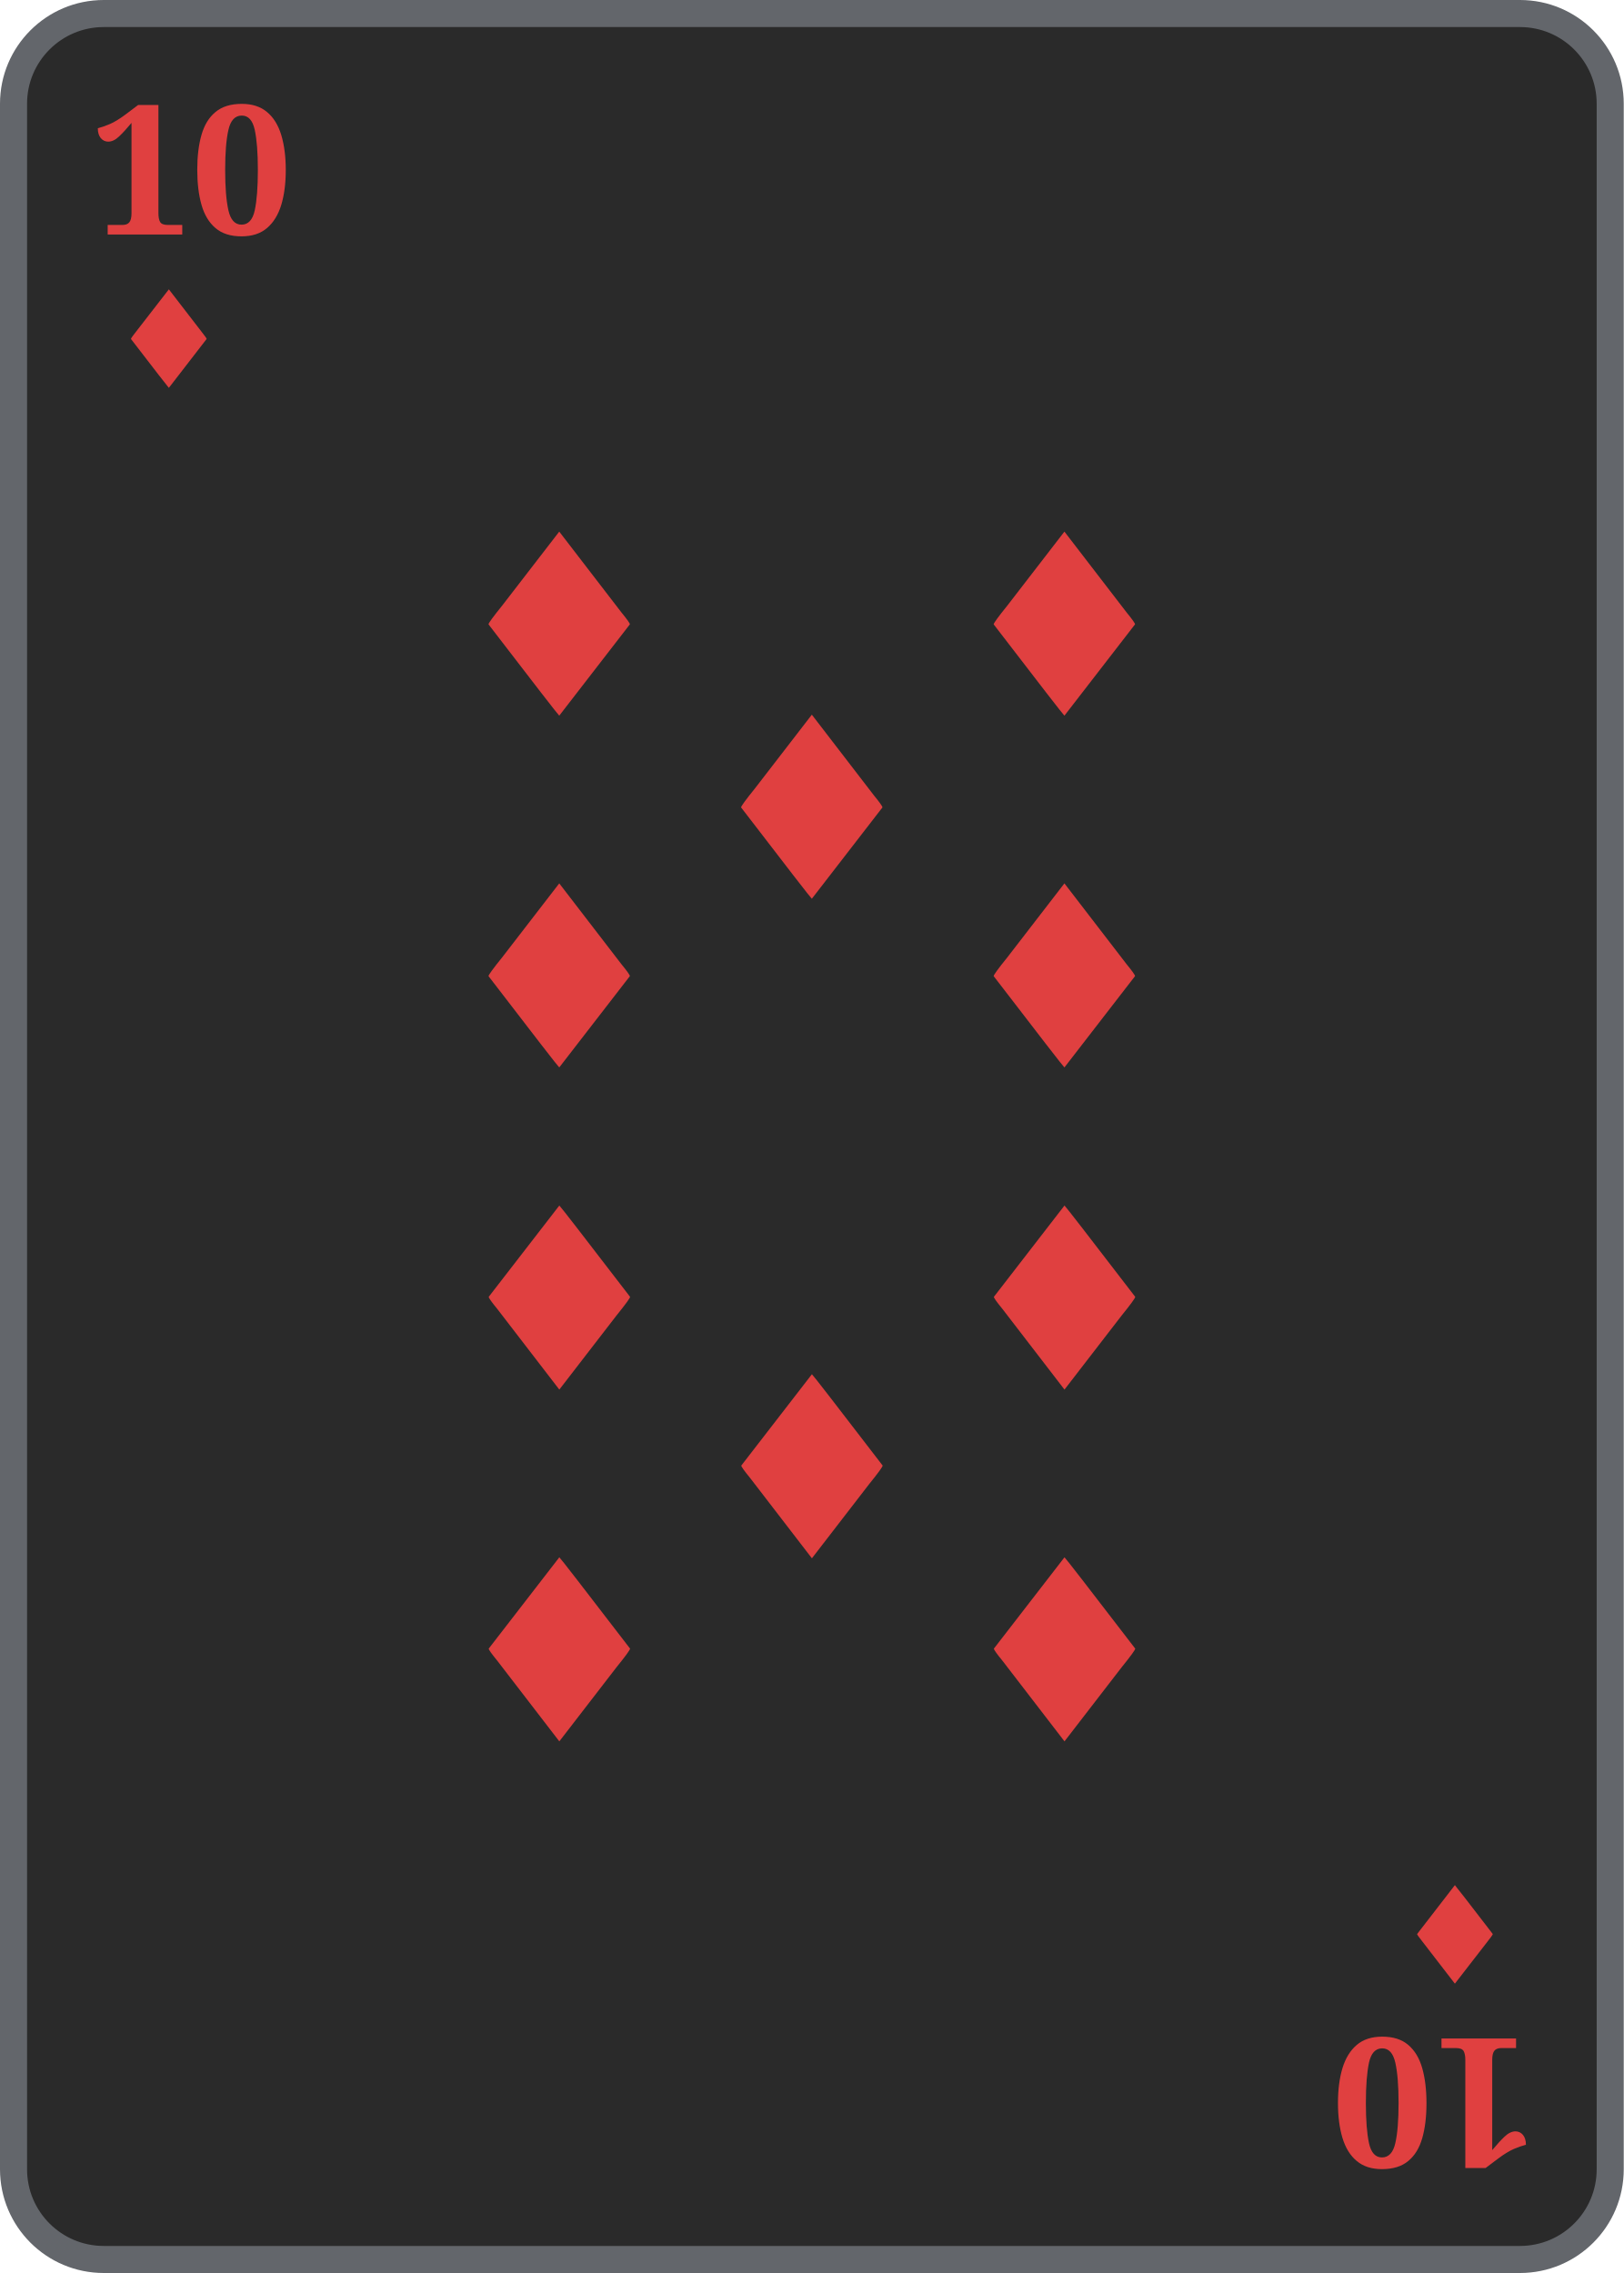
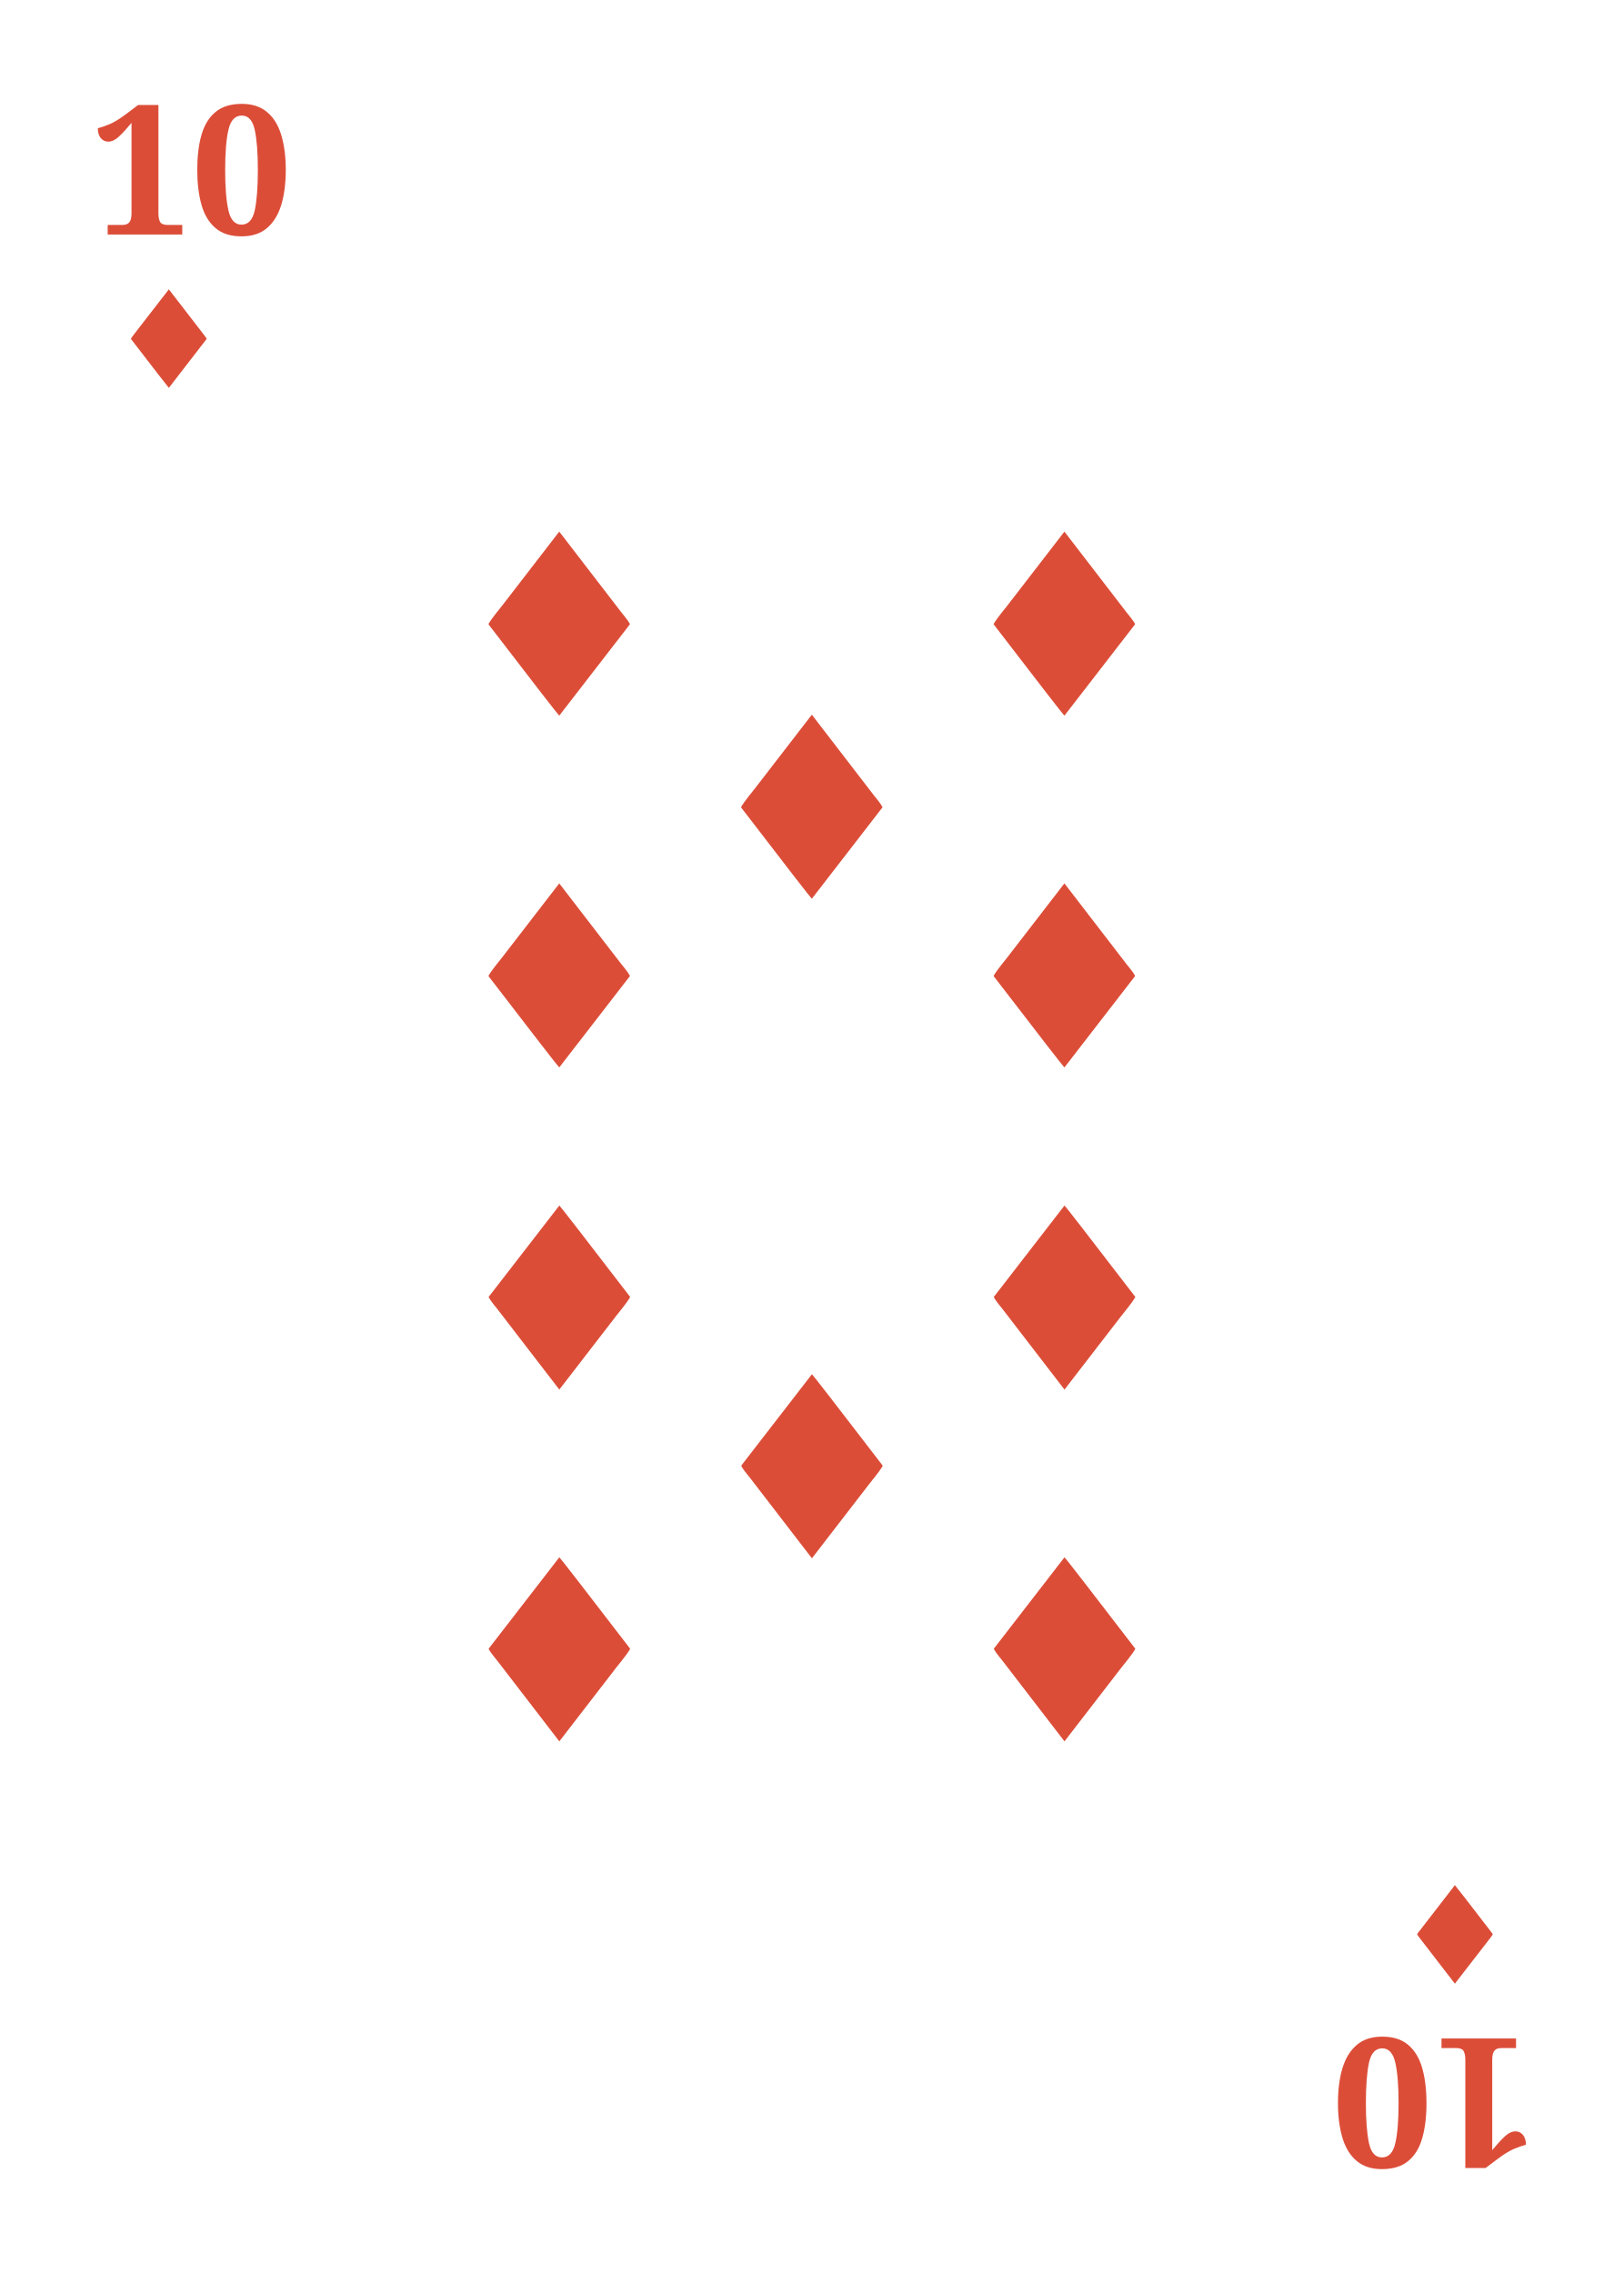
<svg xmlns="http://www.w3.org/2000/svg" viewBox="0 0 180 252" width="180" height="252">
-   <rect x="1.5" y="1.5" width="177" height="249" rx="10" fill="#2a2a2a" stroke="#63666B" stroke-width="3" />
-   <text x="10" y="26" font-family="Georgia, serif" font-size="20" font-weight="bold" fill="#e04040">10</text>
-   <text x="12" y="43" font-family="Georgia, serif" font-size="15" fill="#e04040">♦</text>
+   <text x="10" y="26" font-family="Georgia, serif" font-size="20" font-weight="bold" fill="#dc4d38">10</text>
+   <text x="12" y="43" font-family="Georgia, serif" font-size="15" fill="#dc4d38">♦</text>
  <g transform="rotate(180, 90.0, 126.0)">
-     <text x="10" y="26" font-family="Georgia, serif" font-size="20" font-weight="bold" fill="#e04040">10</text>
-     <text x="12" y="43" font-family="Georgia, serif" font-size="15" fill="#e04040">♦</text>
+     <text x="10" y="26" font-family="Georgia, serif" font-size="20" font-weight="bold" fill="#dc4d38">10</text>
+     <text x="12" y="43" font-family="Georgia, serif" font-size="15" fill="#dc4d38">♦</text>
  </g>
-   <text x="62.0" y="71.4" font-family="Georgia, serif" font-size="28" fill="#e04040" text-anchor="middle" dominant-baseline="middle">♦</text>
-   <text x="118.0" y="71.4" font-family="Georgia, serif" font-size="28" fill="#e04040" text-anchor="middle" dominant-baseline="middle">♦</text>
-   <text x="90.0" y="91.7" font-family="Georgia, serif" font-size="28" fill="#e04040" text-anchor="middle" dominant-baseline="middle">♦</text>
-   <text x="62.0" y="110.4" font-family="Georgia, serif" font-size="28" fill="#e04040" text-anchor="middle" dominant-baseline="middle">♦</text>
-   <text x="118.0" y="110.4" font-family="Georgia, serif" font-size="28" fill="#e04040" text-anchor="middle" dominant-baseline="middle">♦</text>
-   <text x="62.0" y="141.6" font-family="Georgia, serif" font-size="28" fill="#e04040" text-anchor="middle" dominant-baseline="middle" transform="rotate(180,62.0,141.6)">♦</text>
-   <text x="118.0" y="141.6" font-family="Georgia, serif" font-size="28" fill="#e04040" text-anchor="middle" dominant-baseline="middle" transform="rotate(180,118.0,141.6)">♦</text>
-   <text x="90.0" y="160.3" font-family="Georgia, serif" font-size="28" fill="#e04040" text-anchor="middle" dominant-baseline="middle" transform="rotate(180,90.0,160.3)">♦</text>
-   <text x="62.0" y="180.6" font-family="Georgia, serif" font-size="28" fill="#e04040" text-anchor="middle" dominant-baseline="middle" transform="rotate(180,62.0,180.6)">♦</text>
-   <text x="118.0" y="180.6" font-family="Georgia, serif" font-size="28" fill="#e04040" text-anchor="middle" dominant-baseline="middle" transform="rotate(180,118.0,180.6)">♦</text>
+   <text x="62.0" y="71.4" font-family="Georgia, serif" font-size="28" fill="#dc4d38" text-anchor="middle" dominant-baseline="middle">♦</text>
+   <text x="118.0" y="71.4" font-family="Georgia, serif" font-size="28" fill="#dc4d38" text-anchor="middle" dominant-baseline="middle">♦</text>
+   <text x="90.0" y="91.7" font-family="Georgia, serif" font-size="28" fill="#dc4d38" text-anchor="middle" dominant-baseline="middle">♦</text>
+   <text x="62.0" y="110.4" font-family="Georgia, serif" font-size="28" fill="#dc4d38" text-anchor="middle" dominant-baseline="middle">♦</text>
+   <text x="118.0" y="110.4" font-family="Georgia, serif" font-size="28" fill="#dc4d38" text-anchor="middle" dominant-baseline="middle">♦</text>
+   <text x="62.0" y="141.6" font-family="Georgia, serif" font-size="28" fill="#dc4d38" text-anchor="middle" dominant-baseline="middle" transform="rotate(180,62.0,141.6)">♦</text>
+   <text x="118.0" y="141.6" font-family="Georgia, serif" font-size="28" fill="#dc4d38" text-anchor="middle" dominant-baseline="middle" transform="rotate(180,118.0,141.6)">♦</text>
+   <text x="90.0" y="160.3" font-family="Georgia, serif" font-size="28" fill="#dc4d38" text-anchor="middle" dominant-baseline="middle" transform="rotate(180,90.0,160.3)">♦</text>
+   <text x="62.0" y="180.6" font-family="Georgia, serif" font-size="28" fill="#dc4d38" text-anchor="middle" dominant-baseline="middle" transform="rotate(180,62.0,180.6)">♦</text>
+   <text x="118.0" y="180.6" font-family="Georgia, serif" font-size="28" fill="#dc4d38" text-anchor="middle" dominant-baseline="middle" transform="rotate(180,118.0,180.6)">♦</text>
</svg>
